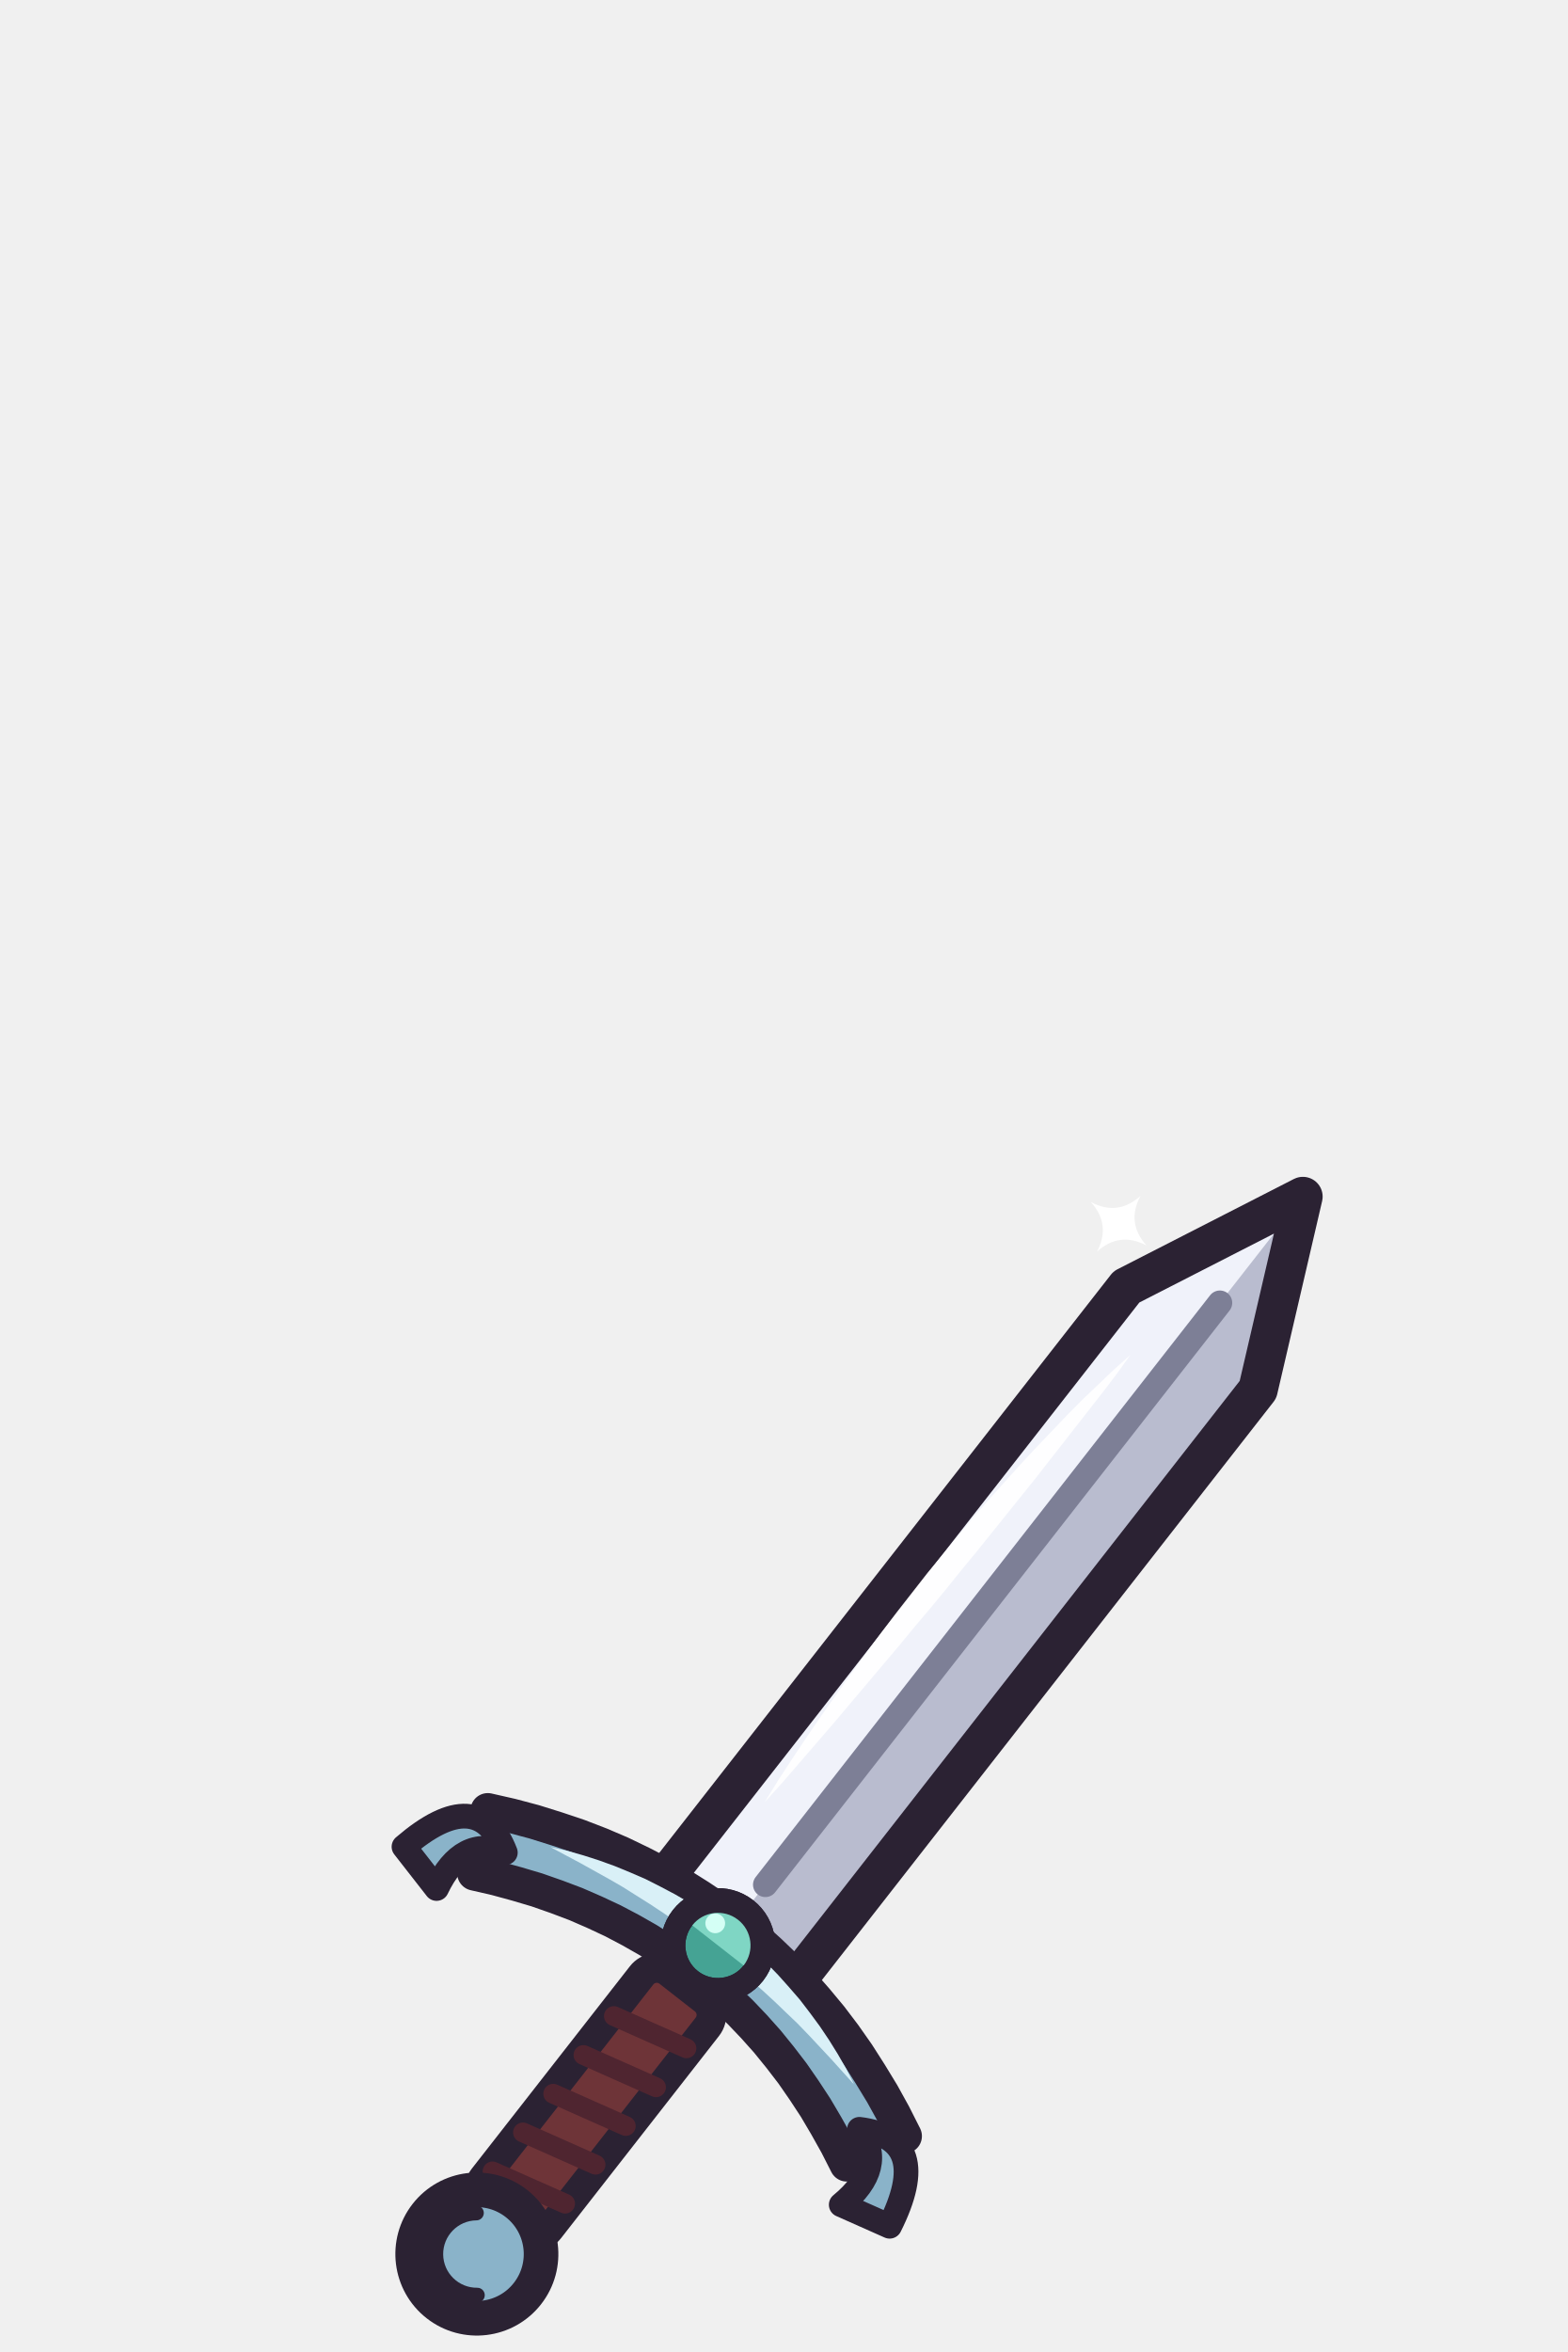
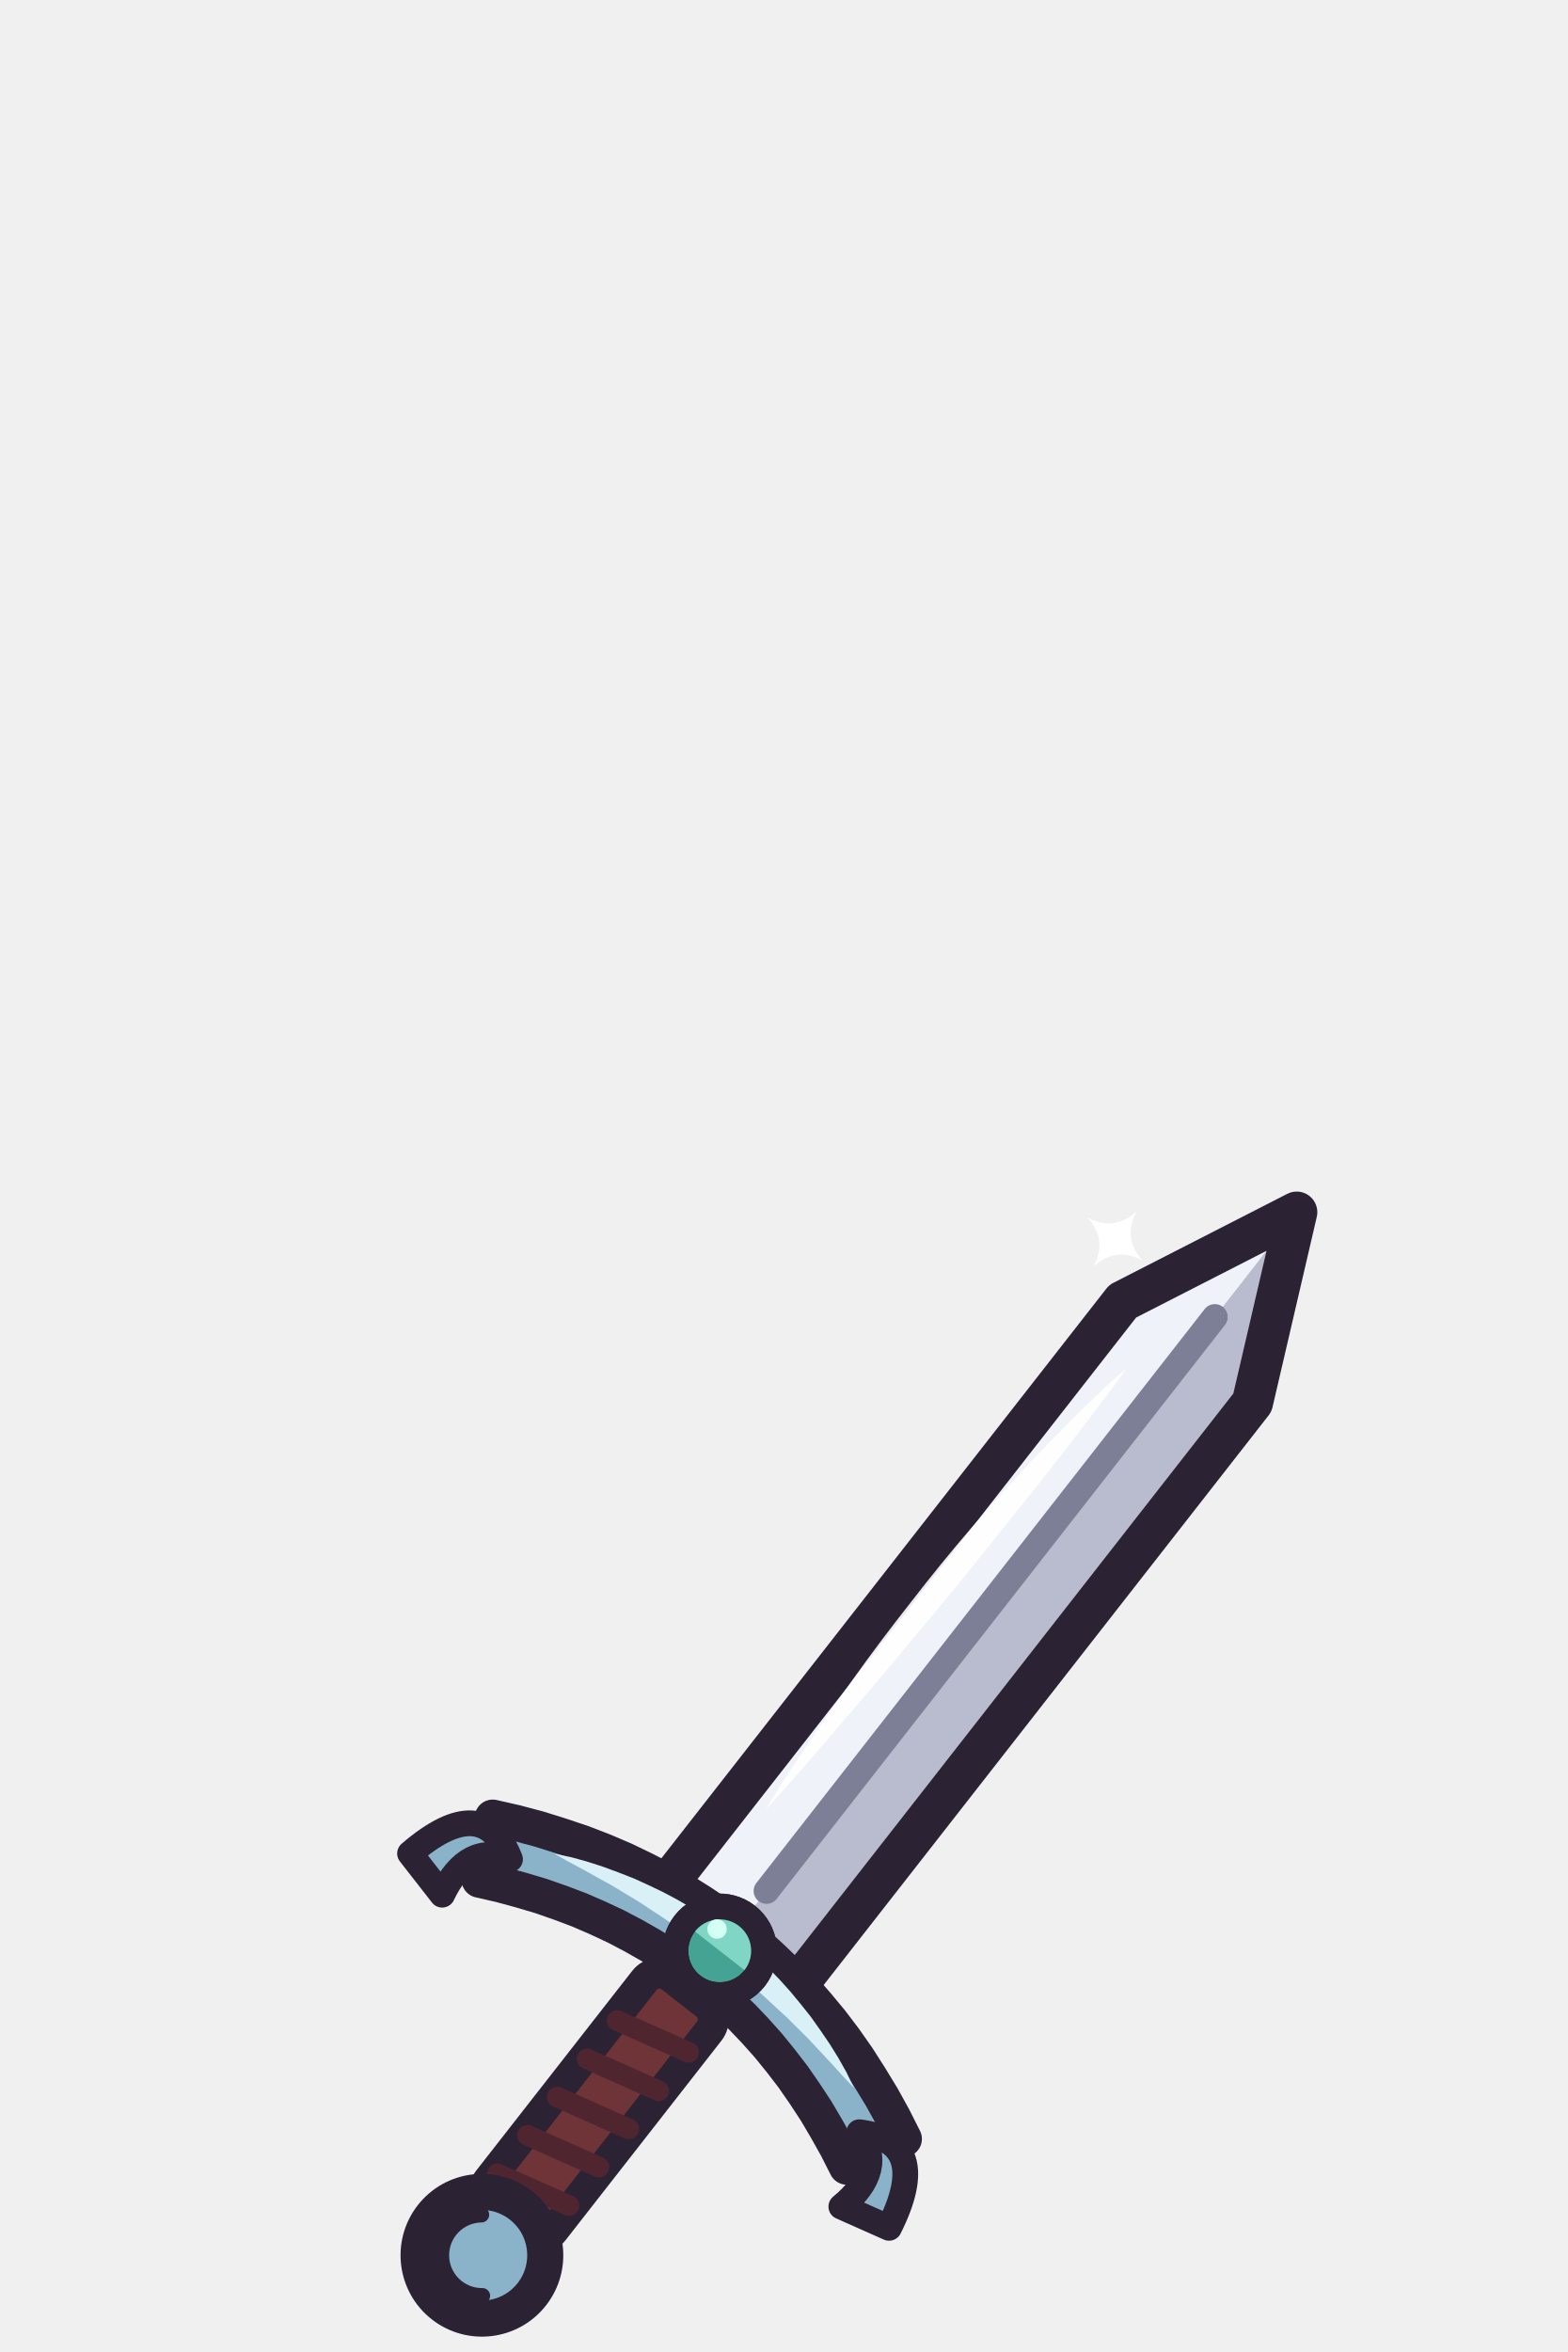
<svg xmlns="http://www.w3.org/2000/svg" width="256" height="384" viewBox="0 0 512 768">
  <defs />
  <g stroke="#2b2233" stroke-linejoin="round" stroke-linecap="round" stroke-width="8.00">
-     <g transform="translate(-31.3 44.9) scale(1.04828)">
+     <g transform="translate(-27.1 54.7) scale(1.03401)">
      <g transform="translate(256.0 560.0) rotate(38.0) scale(1 1)">
        <path d="M-26 0 L-26 -236 L0 -292 L0 0 Z" fill="#f0f2fa" stroke="none" opacity="1" />
        <path d="M0 0 L0 -292 L26 -236 L26 0 Z" fill="#b9bccf" stroke="none" opacity="1" />
-         <path d="M-26 0 L-26 -236 L0 -292 L26 -236 L26 0 Z" fill="none" stroke-width="12.32" />
-         <path d="M0 -20 L0 -250" fill="none" stroke="#7d7f96" stroke-width="7.70" />
-         <path d="M-16.0 -40.0 L-15.4 -48.3 L-15.0 -56.5 L-14.6 -64.7 L-14.2 -72.8 L-13.9 -80.8 L-13.6 -88.8 L-13.3 -96.6 L-13.0 -104.4 L-12.8 -112.1 L-12.5 -119.8 L-12.3 -127.4 L-12.2 -134.9 L-12.0 -142.4 L-11.9 -149.7 L-11.8 -157.1 L-11.7 -164.3 L-11.6 -171.5 L-11.6 -178.6 L-11.6 -185.7 L-11.6 -192.7 L-11.6 -199.6 L-11.6 -206.4 L-11.7 -213.2 L-12.0 -220.0 L-12.0 -220.0 L-13.2 -213.4 L-14.2 -206.6 L-15.2 -199.8 L-16.0 -192.9 L-16.7 -185.9 L-17.4 -178.9 L-18.0 -171.8 L-18.5 -164.6 L-19.0 -157.3 L-19.4 -150.0 L-19.6 -142.6 L-19.8 -135.1 L-20.0 -127.5 L-20.0 -119.9 L-20.0 -112.2 L-19.9 -104.5 L-19.7 -96.6 L-19.4 -88.8 L-19.1 -80.8 L-18.7 -72.8 L-18.2 -64.7 L-17.6 -56.5 L-16.9 -48.3 L-16.0 -40.0 Z" fill="#ffffff" stroke="none" opacity="0.9" />
-         <path d="M-73.6 33.0 L-67.4 30.1 L-61.2 27.5 L-55.1 25.1 L-48.9 23.0 L-42.8 21.1 L-36.6 19.5 L-30.5 18.1 L-24.4 17.0 L-18.3 16.1 L-12.2 15.5 L-6.1 15.1 L0.0 15.0 L6.1 15.1 L12.2 15.5 L18.3 16.1 L24.4 17.0 L30.5 18.1 L36.6 19.5 L42.8 21.1 L48.9 23.0 L55.1 25.1 L61.2 27.5 L67.4 30.1 L73.6 33.0 L82.4 15.0 L75.6 11.8 L68.8 8.9 L61.9 6.3 L55.1 3.9 L48.2 1.8 L41.4 0.0 L34.5 -1.5 L27.6 -2.8 L20.7 -3.7 L13.8 -4.4 L6.9 -4.9 L0.0 -5.0 L-6.9 -4.9 L-13.8 -4.4 L-20.7 -3.7 L-27.6 -2.8 L-34.5 -1.5 L-41.4 0.0 L-48.2 1.8 L-55.1 3.9 L-61.9 6.3 L-68.8 8.9 L-75.6 11.8 L-82.4 15.0 Z" fill="#8ab3c9" stroke-width="10.78" />
-         <path d="M-60.0 12.0 L-54.8 11.1 L-49.7 10.2 L-44.6 9.4 L-39.5 8.6 L-34.5 7.9 L-29.5 7.4 L-24.6 6.9 L-19.6 6.5 L-14.7 6.2 L-9.8 6.0 L-4.9 5.9 L0.0 5.8 L4.9 5.9 L9.8 6.0 L14.7 6.2 L19.6 6.5 L24.6 6.9 L29.5 7.4 L34.5 7.9 L39.5 8.6 L44.6 9.4 L49.7 10.2 L54.8 11.1 L60.0 12.0 L60.0 12.0 L55.2 9.7 L50.3 7.7 L45.4 5.9 L40.5 4.3 L35.5 2.9 L30.5 1.6 L25.4 0.6 L20.4 -0.3 L15.3 -1.0 L10.2 -1.5 L5.1 -1.8 L0.0 -1.8 L-5.1 -1.8 L-10.2 -1.5 L-15.3 -1.0 L-20.4 -0.3 L-25.4 0.6 L-30.5 1.6 L-35.5 2.9 L-40.5 4.3 L-45.4 5.9 L-50.3 7.7 L-55.2 9.7 L-60.0 12.0 Z" fill="#d9f0f7" stroke="none" opacity="1" />
-         <path d="M-96 40 Q-90 10 -70 22 Q-84 26 -80 44 Z" fill="#8ab3c9" stroke-width="7.70" />
-         <path d="M96 40 Q90 10 70 22 Q84 26 80 44 Z" fill="#8ab3c9" stroke-width="7.70" />
-         <rect x="-13.0" y="20.0" width="26.0" height="92.0" rx="6.0" fill="#6e3438" stroke-width="9.24" />
-         <path d="M-12.0 41.3 L12.0 35.3" fill="none" stroke="#4f2530" stroke-width="6.16" />
-         <path d="M-12.0 56.7 L12.0 50.7" fill="none" stroke="#4f2530" stroke-width="6.16" />
-         <path d="M-12.0 72.0 L12.0 66.0" fill="none" stroke="#4f2530" stroke-width="6.16" />
-         <path d="M-12.0 87.3 L12.0 81.3" fill="none" stroke="#4f2530" stroke-width="6.16" />
-         <path d="M-12.0 102.7 L12.0 96.7" fill="none" stroke="#4f2530" stroke-width="6.16" />
-         <circle cx="0" cy="4" r="14" fill="#45a394" stroke-width="7.70" />
+         <path d="M-26 0 L-26 -236 L0 -292 L26 -236 L26 0 Z" fill="none" stroke-width="13.03" />
+         <path d="M0 -20 L0 -250" fill="none" stroke="#7d7f96" stroke-width="8.14" />
+         <path d="M-16.0 -40.0 L-15.4 -48.3 L-14.9 -56.5 L-14.5 -64.7 L-14.1 -72.8 L-13.7 -80.8 L-13.4 -88.8 L-13.1 -96.6 L-12.8 -104.4 L-12.6 -112.1 L-12.3 -119.8 L-12.1 -127.4 L-11.9 -134.9 L-11.8 -142.4 L-11.7 -149.7 L-11.6 -157.1 L-11.5 -164.3 L-11.4 -171.5 L-11.4 -178.6 L-11.4 -185.7 L-11.4 -192.6 L-11.5 -199.6 L-11.6 -206.4 L-11.7 -213.2 L-12.0 -220.0 L-12.0 -220.0 L-13.3 -213.4 L-14.3 -206.6 L-15.3 -199.8 L-16.1 -192.9 L-16.9 -185.9 L-17.6 -178.9 L-18.2 -171.8 L-18.7 -164.6 L-19.2 -157.3 L-19.6 -150.0 L-19.9 -142.6 L-20.1 -135.1 L-20.2 -127.5 L-20.2 -119.9 L-20.2 -112.2 L-20.1 -104.5 L-19.9 -96.6 L-19.6 -88.8 L-19.2 -80.8 L-18.8 -72.8 L-18.3 -64.7 L-17.7 -56.5 L-17.0 -48.3 L-16.0 -40.0 Z" fill="#ffffff" stroke="none" opacity="0.9" />
+         <path d="M-73.6 33.0 L-67.4 30.1 L-61.2 27.5 L-55.1 25.1 L-48.9 23.0 L-42.8 21.1 L-36.6 19.5 L-30.5 18.1 L-24.4 17.0 L-18.3 16.1 L-12.2 15.5 L-6.1 15.1 L0.0 15.0 L6.1 15.1 L12.2 15.5 L18.3 16.1 L24.4 17.0 L30.5 18.1 L36.6 19.5 L42.8 21.1 L48.9 23.0 L55.1 25.1 L61.2 27.5 L67.4 30.1 L73.6 33.0 L82.4 15.0 L75.6 11.8 L68.8 8.9 L61.9 6.3 L55.1 3.9 L48.2 1.8 L41.4 0.0 L34.5 -1.5 L27.6 -2.8 L20.7 -3.7 L13.8 -4.4 L6.9 -4.9 L0.0 -5.0 L-6.9 -4.9 L-13.8 -4.4 L-20.7 -3.7 L-27.6 -2.8 L-34.5 -1.5 L-41.4 0.0 L-48.2 1.8 L-55.1 3.9 L-61.9 6.3 L-68.8 8.9 L-75.6 11.8 L-82.4 15.0 Z" fill="#8ab3c9" stroke-width="11.40" />
+         <path d="M-60.0 12.0 L-54.8 11.2 L-49.6 10.3 L-44.5 9.5 L-39.5 8.7 L-34.5 8.1 L-29.5 7.5 L-24.5 7.1 L-19.6 6.7 L-14.7 6.4 L-9.8 6.2 L-4.9 6.1 L0.0 6.1 L4.9 6.1 L9.8 6.2 L14.7 6.4 L19.6 6.7 L24.5 7.1 L29.5 7.5 L34.5 8.1 L39.5 8.7 L44.5 9.5 L49.6 10.3 L54.8 11.2 L60.0 12.0 L60.0 12.0 L55.2 9.6 L50.4 7.6 L45.5 5.8 L40.5 4.2 L35.5 2.7 L30.5 1.5 L25.5 0.4 L20.4 -0.5 L15.3 -1.2 L10.2 -1.7 L5.1 -2.0 L0.0 -2.1 L-5.1 -2.0 L-10.2 -1.7 L-15.3 -1.2 L-20.4 -0.5 L-25.5 0.4 L-30.5 1.5 L-35.5 2.7 L-40.5 4.2 L-45.5 5.8 L-50.4 7.6 L-55.2 9.6 L-60.0 12.0 Z" fill="#d9f0f7" stroke="none" opacity="1" />
+         <path d="M-96 40 Q-90 10 -70 22 Q-84 26 -80 44 Z" fill="#8ab3c9" stroke-width="8.14" />
+         <path d="M96 40 Q90 10 70 22 Q84 26 80 44 Z" fill="#8ab3c9" stroke-width="8.14" />
+         <rect x="-13.0" y="20.0" width="26.0" height="92.0" rx="6.0" fill="#6e3438" stroke-width="9.77" />
+         <path d="M-12.0 41.3 L12.0 35.3" fill="none" stroke="#4f2530" stroke-width="6.51" />
+         <path d="M-12.0 56.7 L12.0 50.7" fill="none" stroke="#4f2530" stroke-width="6.51" />
+         <path d="M-12.0 72.0 L12.0 66.0" fill="none" stroke="#4f2530" stroke-width="6.51" />
+         <path d="M-12.0 87.3 L12.0 81.3" fill="none" stroke="#4f2530" stroke-width="6.51" />
+         <path d="M-12.0 102.7 L12.0 96.7" fill="none" stroke="#4f2530" stroke-width="6.51" />
+         <circle cx="0" cy="4" r="14" fill="#45a394" stroke-width="8.14" />
        <path d="M-11.2 4 A11.2 11.2 0 0 1 11.2 4 Z" fill="#7fd6c4" stroke="none" />
-         <circle cx="0" cy="4" r="14" fill="none" stroke-width="7.70" />
+         <circle cx="0" cy="4" r="14" fill="none" stroke-width="8.14" />
        <circle cx="-4.9" cy="-0.9" r="3.08" fill="#d4fff5" stroke="none" />
-         <circle cx="0" cy="126" r="20" fill="#8ab3c9" stroke-width="10.78" />
-         <path d="M-8 116 A12 12 0 1 0 8 136 A9 9 0 1 1 -8 116 Z" fill="#efe6cf" stroke-width="4.62" />
+         <circle cx="0" cy="126" r="20" fill="#8ab3c9" stroke-width="11.40" />
+         <path d="M-8 116 A12 12 0 1 0 8 136 A9 9 0 1 1 -8 116 Z" fill="#efe6cf" stroke-width="4.89" />
        <path d="M0 -10 Q1.5 -1.5 10 0 Q1.5 1.5 0 10 Q-1.5 1.5 -10 0 Q-1.5 -1.5 0 -10 Z" transform="translate(-40.0 -250.0) scale(1.1)" fill="#ffffff" stroke="none" opacity="1" />
      </g>
    </g>
  </g>
</svg>
